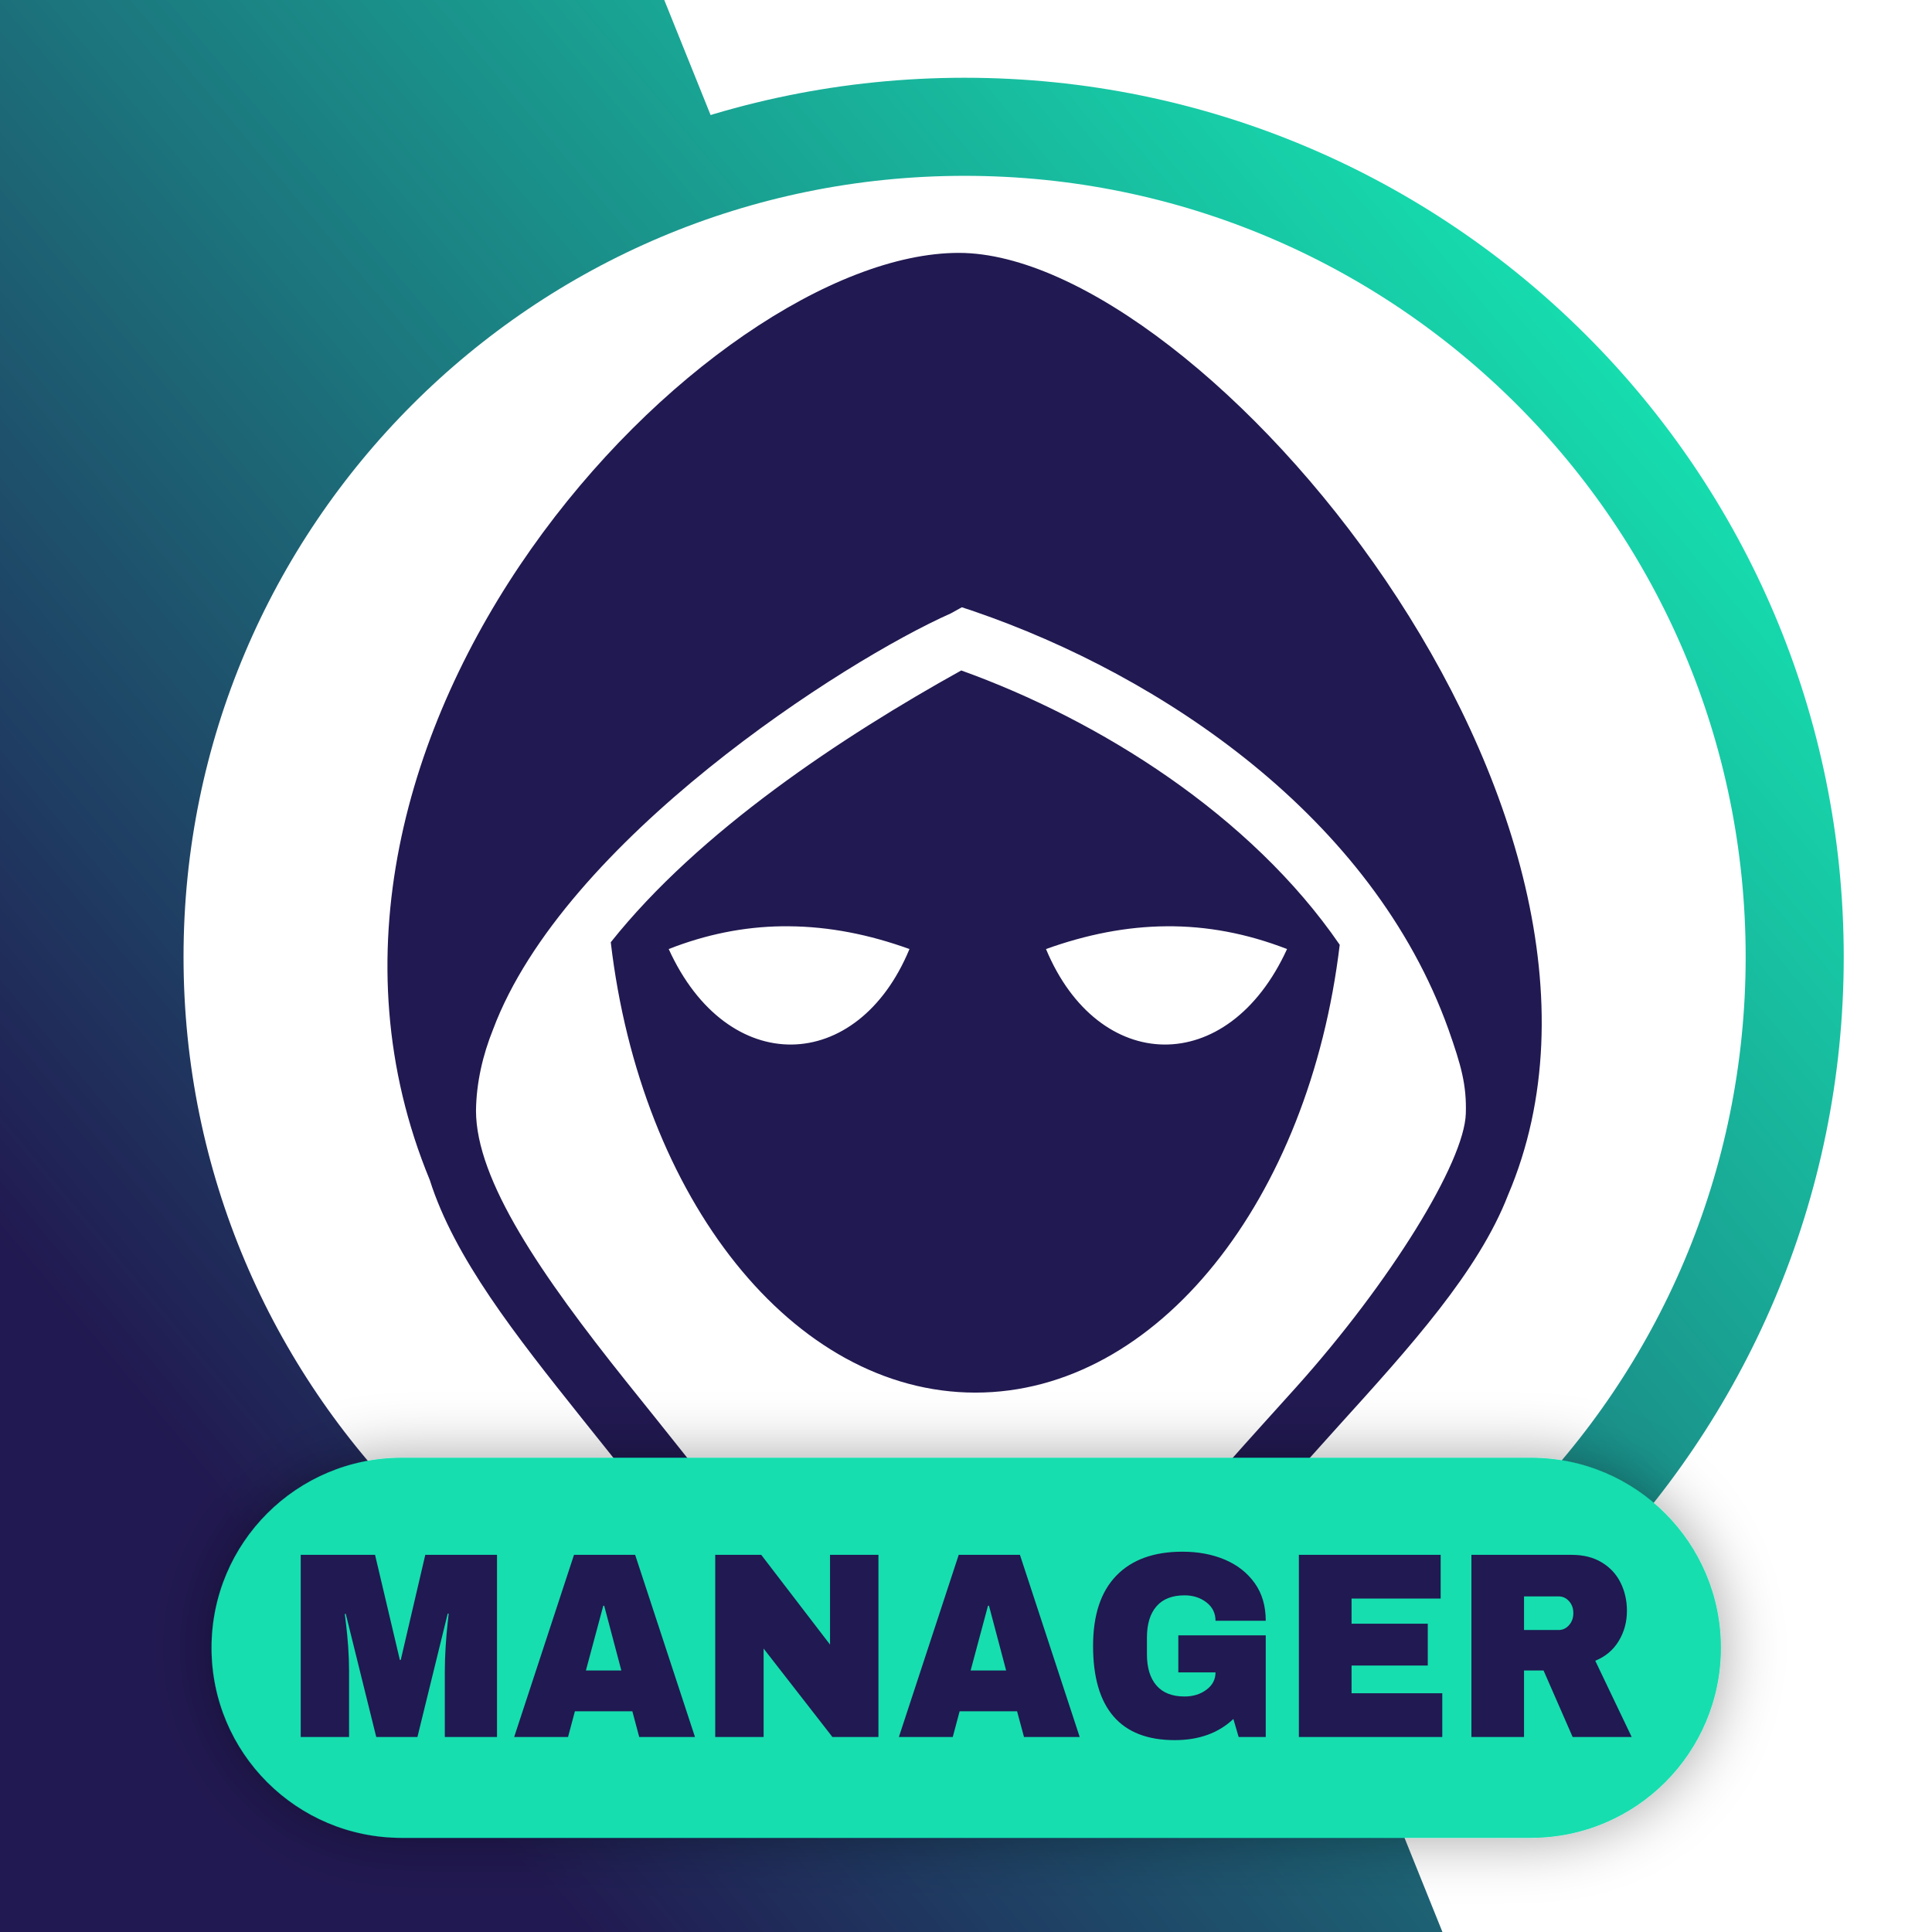
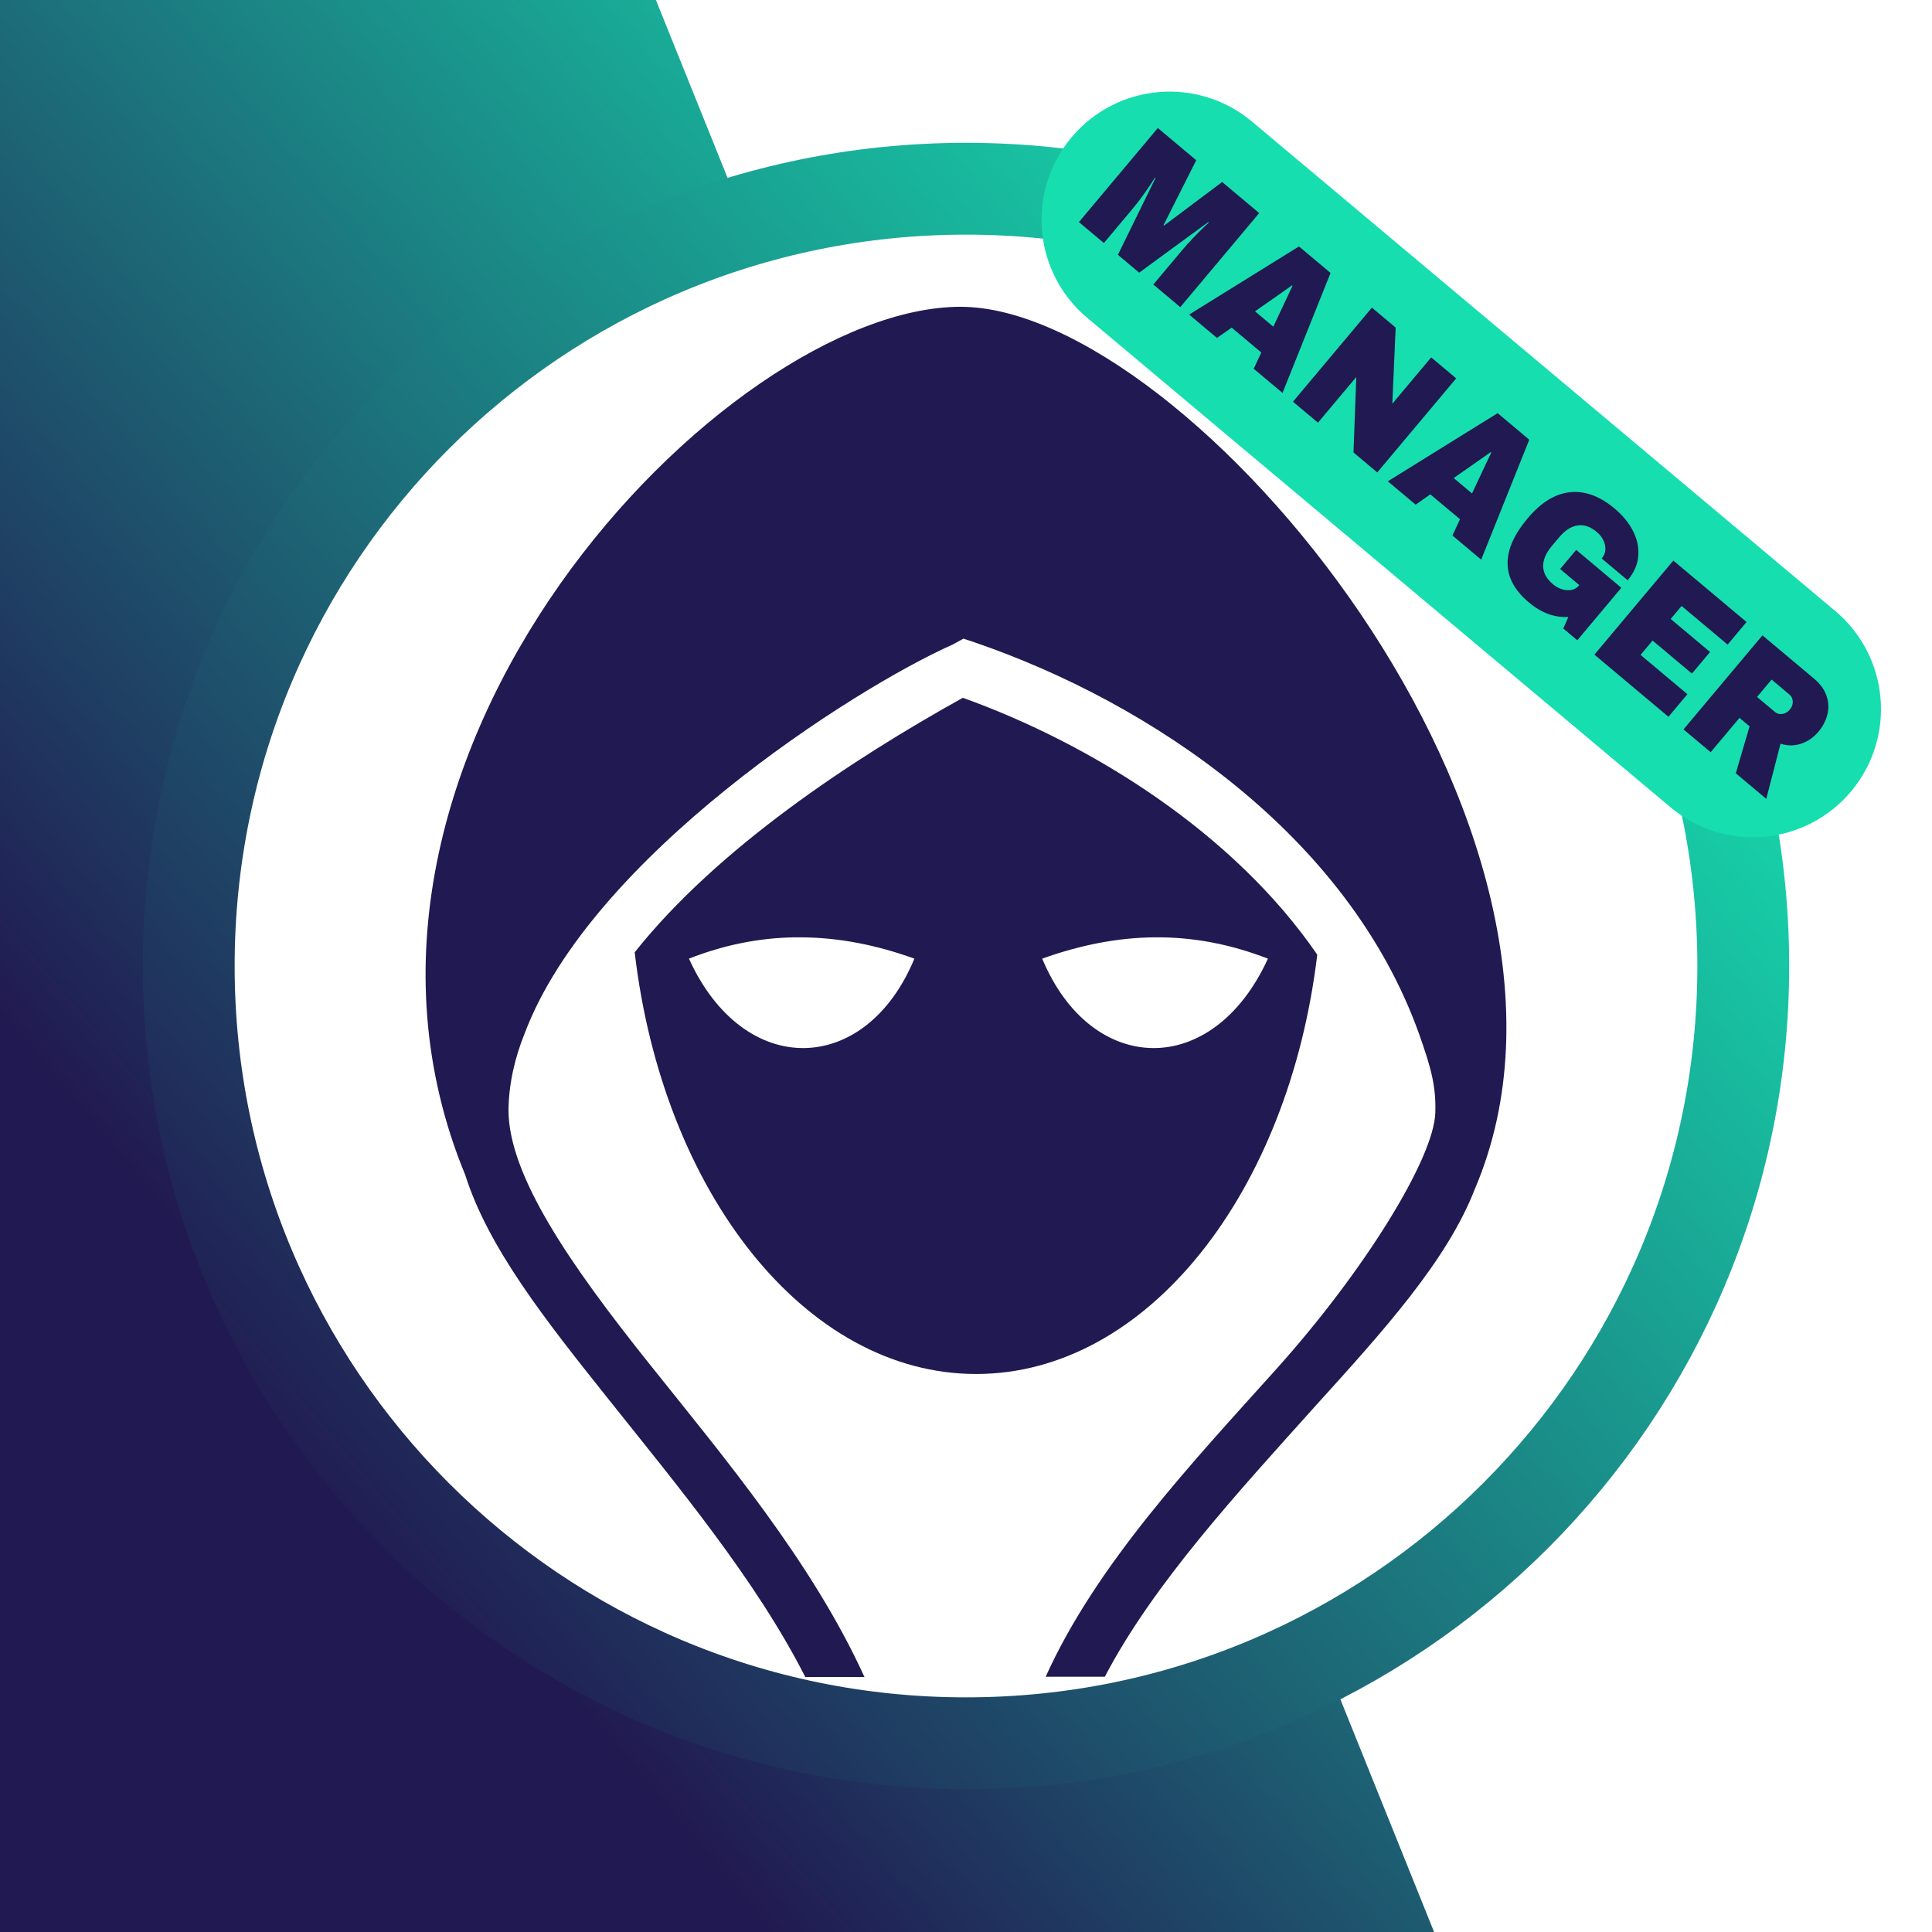
- <svg xmlns="http://www.w3.org/2000/svg" width="512" height="512" viewBox="24.8 23.9 275.8 275.8">
+ <svg xmlns="http://www.w3.org/2000/svg" width="324" height="324" viewBox="0 0 324 324" fill="none">
  <defs>
    <linearGradient id="bg" gradientUnits="userSpaceOnUse" x1="62" y1="246" x2="261" y2="79">
      <stop offset="0" stop-color="#211951" />
      <stop offset="1" stop-color="#16deaf" />
    </linearGradient>
    <linearGradient id="ring" gradientUnits="userSpaceOnUse" x1="62" y1="246" x2="261" y2="79">
      <stop offset="0" stop-color="#211951" />
      <stop offset="1" stop-color="#16deaf" />
    </linearGradient>
-     <filter id="pill-shadow" x="-15%" y="-60%" width="130%" height="220%">
-       <feDropShadow dx="0" dy="0" stdDeviation="4.3" flood-color="#000000" flood-opacity="0.36" />
-     </filter>
  </defs>
  <path d="M0,0h324v324h-324z" fill="url(#bg)" />
  <path d="M110,0H324V324H240.5L110,0Z" fill="#ffffff" />
-   <path d="M162.5,160.5m-118.5,0a118.5,118.5 0,1 1,237 0a118.5,118.5 0,1 1,-237 0" fill="#ffffff" stroke="url(#ring)" stroke-width="14" />
-   <path d="M161.67 60C125.85 60 59.84 128.63 86.15 192.34C89.67 203.47 98.4 214.51 107.77 226.26C118.5 239.73 130.47 254.07 138 268.9H147.02C139.05 251.39 125.68 235.5 114.19 221.11C102.14 206.02 92.75 192.43 92.75 182.44C92.8 178.43 93.73 174.47 95.18 170.87C105.3 143.85 145.34 118.2 160.52 111.47L162.11 110.59L163.82 111.16C190.62 120.35 220.72 140.51 231.58 170.87C233.39 176.01 234.18 178.79 234.05 182.88C233.83 189.83 223.27 206.95 209.85 221.91C197.04 236.16 182.39 251.69 174.65 268.85H183.67C191.06 254.69 204 240.69 215.92 227.41C226.13 216.14 235.85 205.41 240.08 194.49C263.35 139.93 196.43 60 161.67 60ZM162.02 119.61C144.99 129.07 124.58 142.57 111.99 158.41C116.26 194.93 137.95 222.7 164.04 222.7C190.09 222.7 211.7 195.11 216.05 158.77C203.34 140.24 181.73 126.69 162.02 119.61ZM136.37 156.13H137.42C143.19 156.17 148.91 157.31 154.63 159.38C147.24 177.25 128.67 177.86 120.26 159.38C125.63 157.27 131 156.21 136.37 156.13ZM191.32 156.13C197.04 156.08 202.76 157.14 208.53 159.38C200.08 177.86 181.56 177.25 174.12 159.38C179.88 157.31 185.6 156.17 191.32 156.13Z" fill="#211951" />
-   <path d="M55,259.13C55,244.15 67.15,232 82.13,232H243.34C258.32,232 270.47,244.15 270.47,259.13C270.47,274.12 258.32,286.26 243.34,286.26H82.13C67.15,286.26 55,274.12 55,259.13Z" fill="#16deaf" filter="url(#pill-shadow)" />
-   <path d="M88.3 271.86V262.49Q88.3 260.75 88.42 258.92Q88.54 257.08 88.68 255.84Q88.81 254.59 88.85 254.25H88.71L84.39 271.86H78.51L74.16 254.29H74.02Q74.05 254.63 74.21 255.86Q74.36 257.08 74.5 258.92Q74.63 260.75 74.63 262.49V271.86H67.73V245.86H78.34L81.88 260.86H82.01L85.51 245.86H95.75V271.86ZM116.05 271.86 115.07 268.19H106.87L105.89 271.86H98.2L106.74 245.86H115.47L124.01 271.86ZM108.44 262.37H113.5L111.05 253.12H110.92ZM143.63 271.86 133.81 259.24V271.86H126.9V245.86H133.47L143.29 258.67V245.86H150.2V271.86ZM170.98 271.86 169.99 268.19H161.79L160.81 271.86H153.12L161.66 245.86H170.4L178.93 271.86ZM163.36 262.37H168.43L165.98 253.12H165.84ZM205.49 255.27H198.32Q198.32 253.65 197.03 252.65Q195.73 251.64 193.9 251.64Q191.25 251.64 189.89 253.21Q188.53 254.78 188.53 257.65V260.07Q188.53 262.94 189.89 264.51Q191.25 266.08 193.9 266.08Q195.73 266.08 197.03 265.11Q198.32 264.15 198.32 262.64H193.01V257.35H205.49V271.86H201.62L200.87 269.29Q197.67 272.31 192.5 272.31Q186.69 272.31 183.77 268.93Q180.84 265.55 180.84 258.86Q180.84 252.25 184.16 248.83Q187.47 245.41 193.59 245.41Q196.96 245.41 199.64 246.54Q202.33 247.68 203.91 249.89Q205.49 252.1 205.49 255.27ZM210.22 245.86H230.46V252.1H217.74V255.69H228.62V261.66H217.74V265.62H230.69V271.86H210.22ZM252.53 260.98 257.73 271.86H249.3L245.15 262.37H242.36V271.86H234.85V245.86H249.16Q251.68 245.86 253.46 246.94Q255.25 248.02 256.15 249.85Q257.05 251.68 257.05 253.84Q257.05 256.22 255.89 258.14Q254.74 260.07 252.53 260.98ZM247.29 251.79H242.36V256.59H247.29Q248.18 256.59 248.79 255.89Q249.4 255.2 249.4 254.18Q249.4 253.16 248.79 252.48Q248.18 251.79 247.29 251.79Z" fill="#211951" />
+   <g transform="translate(162 162) scale(1.1) translate(-162.5 -160.5)">
+     <path d="M162.5,160.5m-118.5,0a118.5,118.5 0,1 1,237 0a118.5,118.5 0,1 1,-237 0" fill="#ffffff" stroke="url(#ring)" stroke-width="14" />
+     <path d="M161.67 60C125.85 60 59.84 128.63 86.15 192.34C89.67 203.47 98.4 214.51 107.77 226.26C118.5 239.73 130.47 254.07 138 268.9H147.02C139.05 251.39 125.68 235.5 114.19 221.11C102.14 206.02 92.75 192.43 92.75 182.44C92.8 178.43 93.73 174.47 95.18 170.87C105.3 143.85 145.34 118.2 160.52 111.47L162.11 110.59L163.82 111.16C190.62 120.35 220.72 140.51 231.58 170.87C233.39 176.01 234.18 178.79 234.05 182.88C233.83 189.83 223.27 206.95 209.85 221.91C197.04 236.16 182.39 251.69 174.65 268.85H183.67C191.06 254.69 204 240.69 215.92 227.41C226.13 216.14 235.85 205.41 240.08 194.49C263.35 139.93 196.43 60 161.67 60ZM162.02 119.61C144.99 129.07 124.58 142.57 111.99 158.41C116.26 194.93 137.95 222.7 164.04 222.7C190.09 222.7 211.7 195.11 216.05 158.77C203.34 140.24 181.73 126.69 162.02 119.61ZM136.37 156.13H137.42C143.19 156.17 148.91 157.31 154.63 159.38C147.24 177.25 128.67 177.86 120.26 159.38C125.63 157.27 131 156.21 136.37 156.13ZM191.32 156.13C197.04 156.08 202.76 157.14 208.53 159.38C200.08 177.86 181.56 177.25 174.12 159.38C179.88 157.31 185.6 156.17 191.32 156.13Z" fill="#211951" />
+     <g transform="translate(238 84) rotate(40) scale(0.72) translate(-162.7 -259.1)">
+       <path d="M55,259.13C55,244.15 67.15,232 82.13,232H243.34C258.32,232 270.47,244.15 270.47,259.13C270.47,274.12 258.32,286.26 243.34,286.26H82.13C67.15,286.26 55,274.12 55,259.13Z" fill="#16deaf" />
+       <path d="M88.3 271.86V262.49Q88.3 260.75 88.42 258.92Q88.54 257.08 88.68 255.84Q88.81 254.59 88.85 254.25H88.71L84.39 271.86H78.51L74.16 254.29H74.02Q74.05 254.63 74.21 255.86Q74.36 257.08 74.5 258.92Q74.63 260.75 74.63 262.49V271.86H67.73V245.86H78.34L81.88 260.86H82.01L85.51 245.86H95.75V271.86ZM116.05 271.86 115.07 268.19H106.87L105.89 271.86H98.2L106.74 245.86H115.47L124.01 271.86ZM108.44 262.37H113.5L111.05 253.12H110.92ZM143.63 271.86 133.81 259.24V271.86H126.9V245.86H133.47L143.29 258.67V245.86H150.2V271.86ZM170.98 271.86 169.99 268.19H161.79L160.81 271.86H153.12L161.66 245.86H170.4L178.93 271.86ZM163.36 262.37H168.43L165.98 253.12H165.84ZM205.49 255.27H198.32Q198.32 253.65 197.03 252.65Q195.73 251.64 193.9 251.64Q191.25 251.64 189.89 253.21Q188.53 254.78 188.53 257.65V260.07Q188.53 262.94 189.89 264.51Q191.25 266.08 193.9 266.08Q195.73 266.08 197.03 265.11Q198.32 264.15 198.32 262.64H193.01V257.35H205.49V271.86H201.62L200.87 269.29Q197.67 272.31 192.5 272.31Q186.69 272.31 183.77 268.93Q180.84 265.55 180.84 258.86Q180.84 252.25 184.16 248.83Q187.47 245.41 193.59 245.41Q196.96 245.41 199.64 246.54Q202.33 247.68 203.91 249.89Q205.49 252.1 205.49 255.27ZM210.22 245.86H230.46V252.1H217.74V255.69H228.62V261.66H217.74V265.62H230.69V271.86H210.22ZM252.53 260.98 257.73 271.86H249.3L245.15 262.37H242.36V271.86H234.85V245.86H249.16Q251.68 245.86 253.46 246.94Q255.25 248.02 256.15 249.85Q257.05 251.68 257.05 253.84Q257.05 256.22 255.89 258.14Q254.74 260.07 252.53 260.98ZM247.29 251.79H242.36V256.59H247.29Q248.18 256.59 248.79 255.89Q249.4 255.2 249.4 254.18Q249.4 253.16 248.79 252.48Q248.18 251.79 247.29 251.79Z" fill="#211951" />
+     </g>
+   </g>
</svg>
